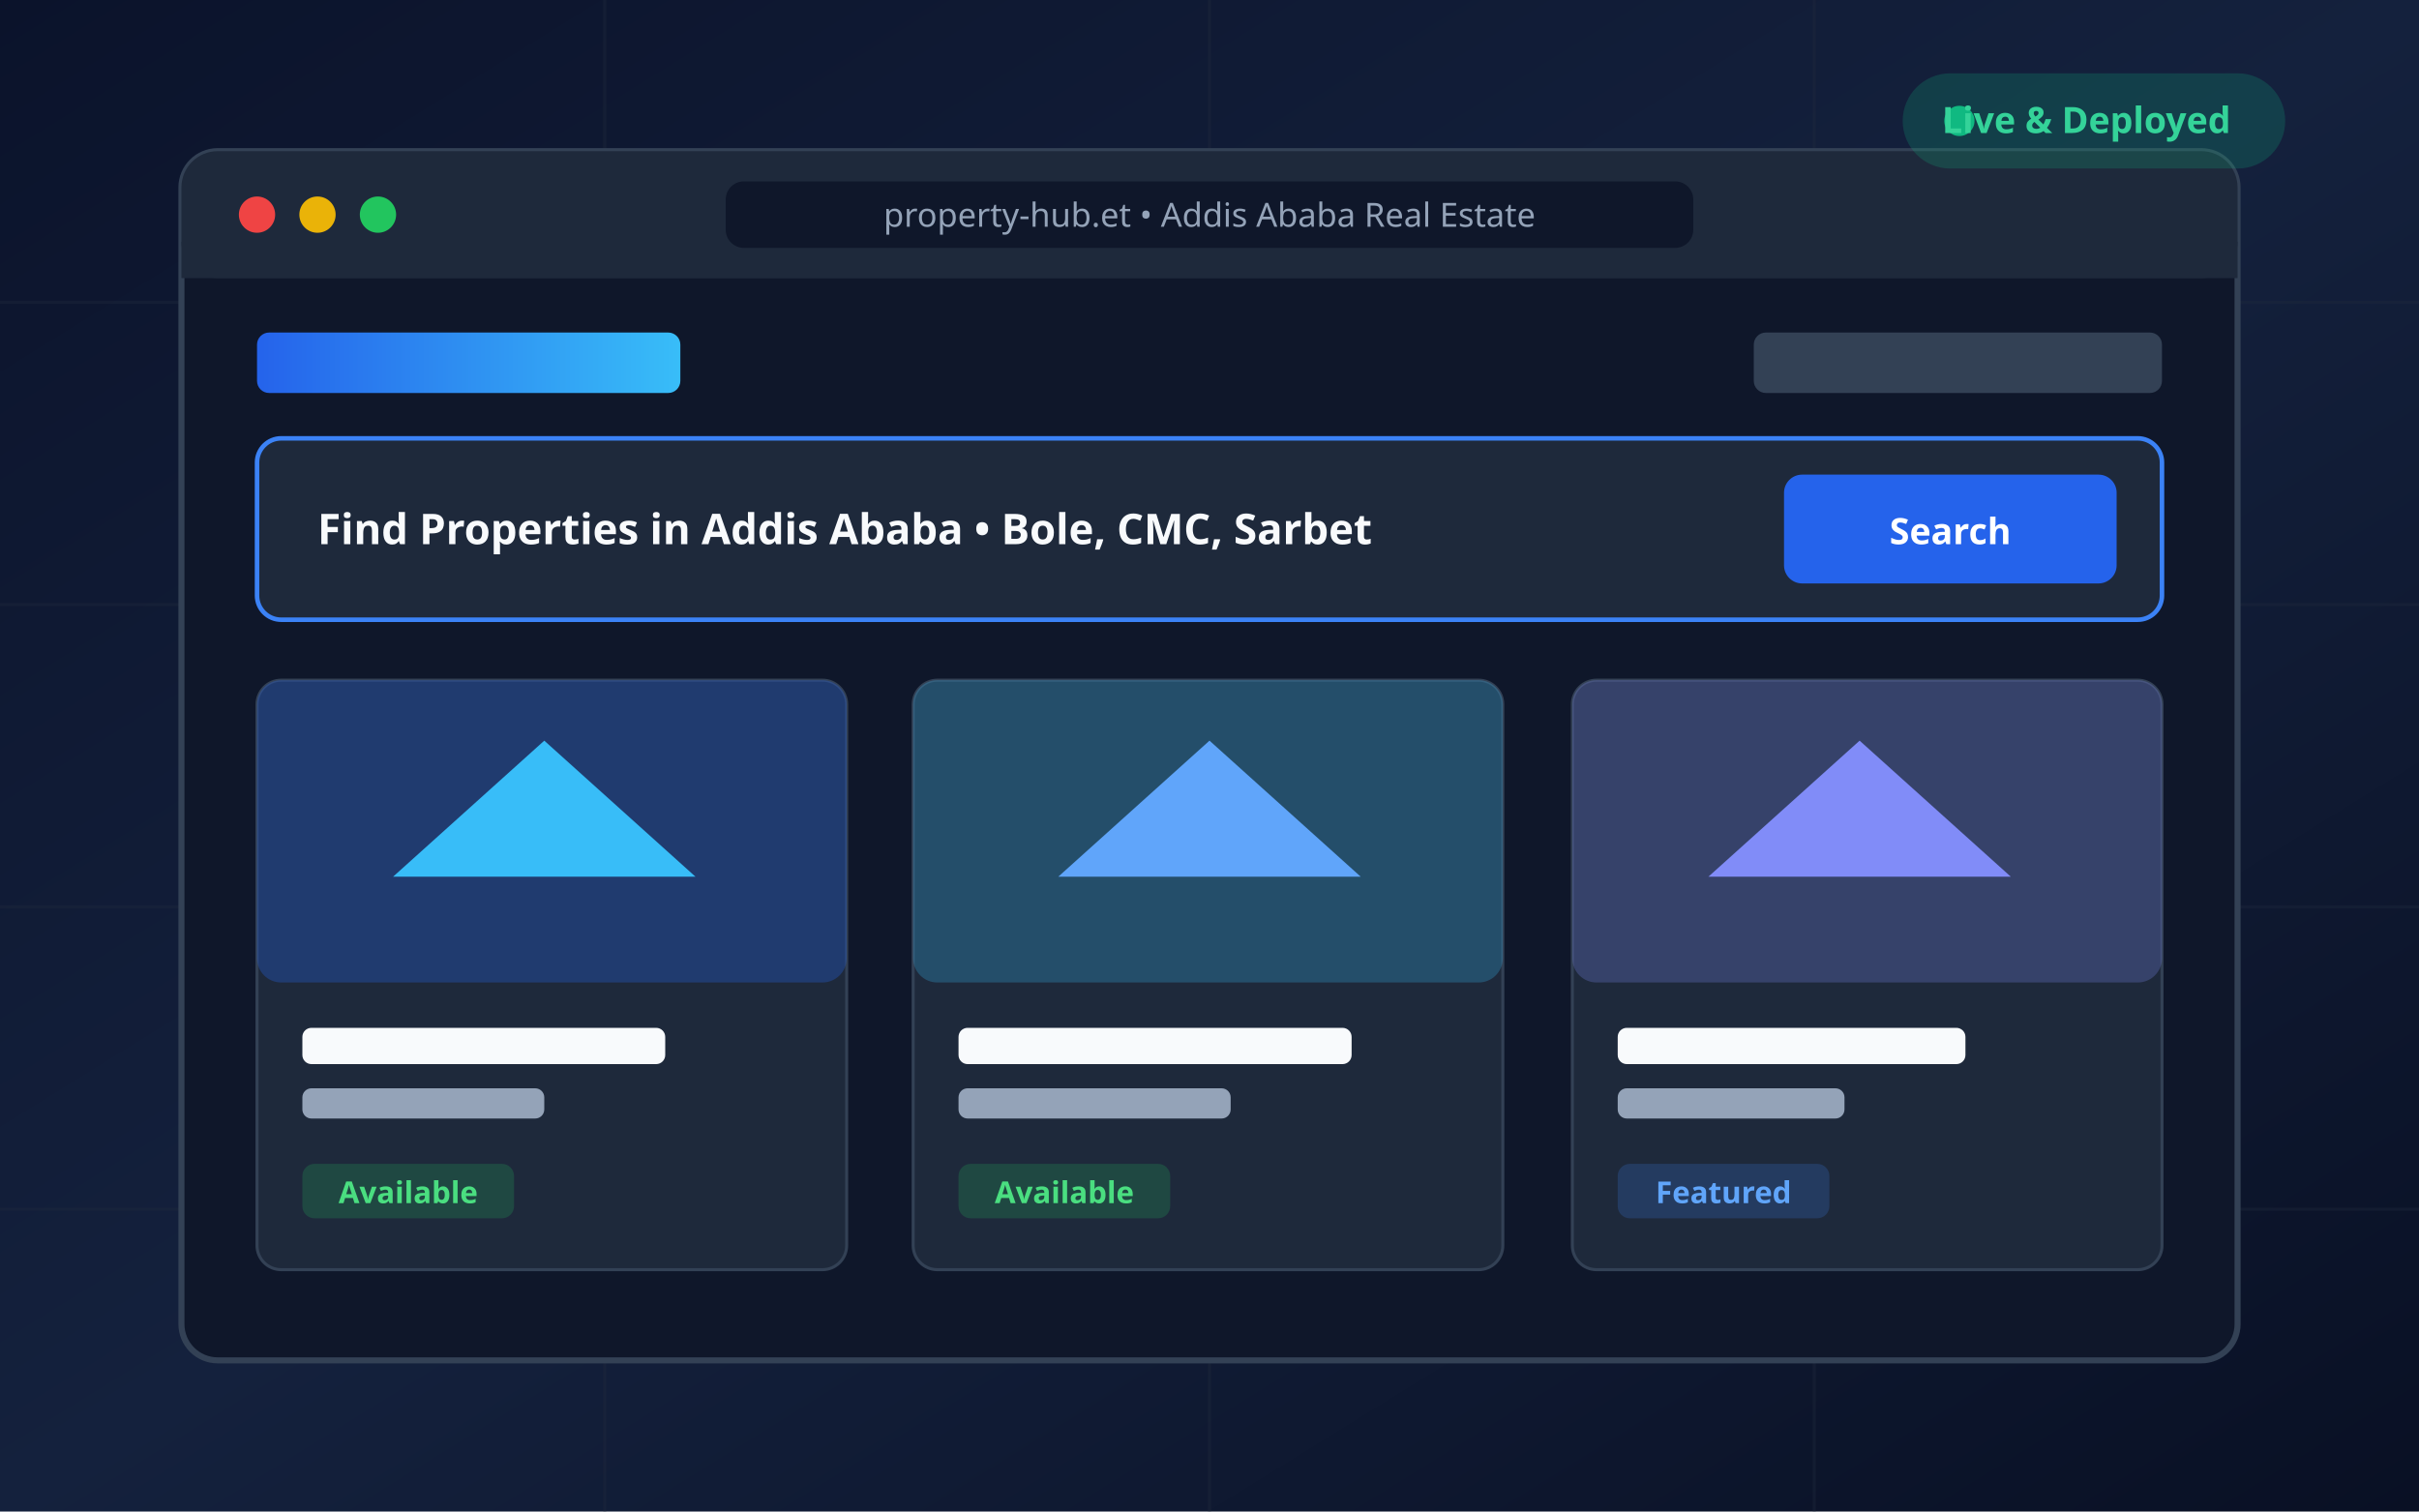
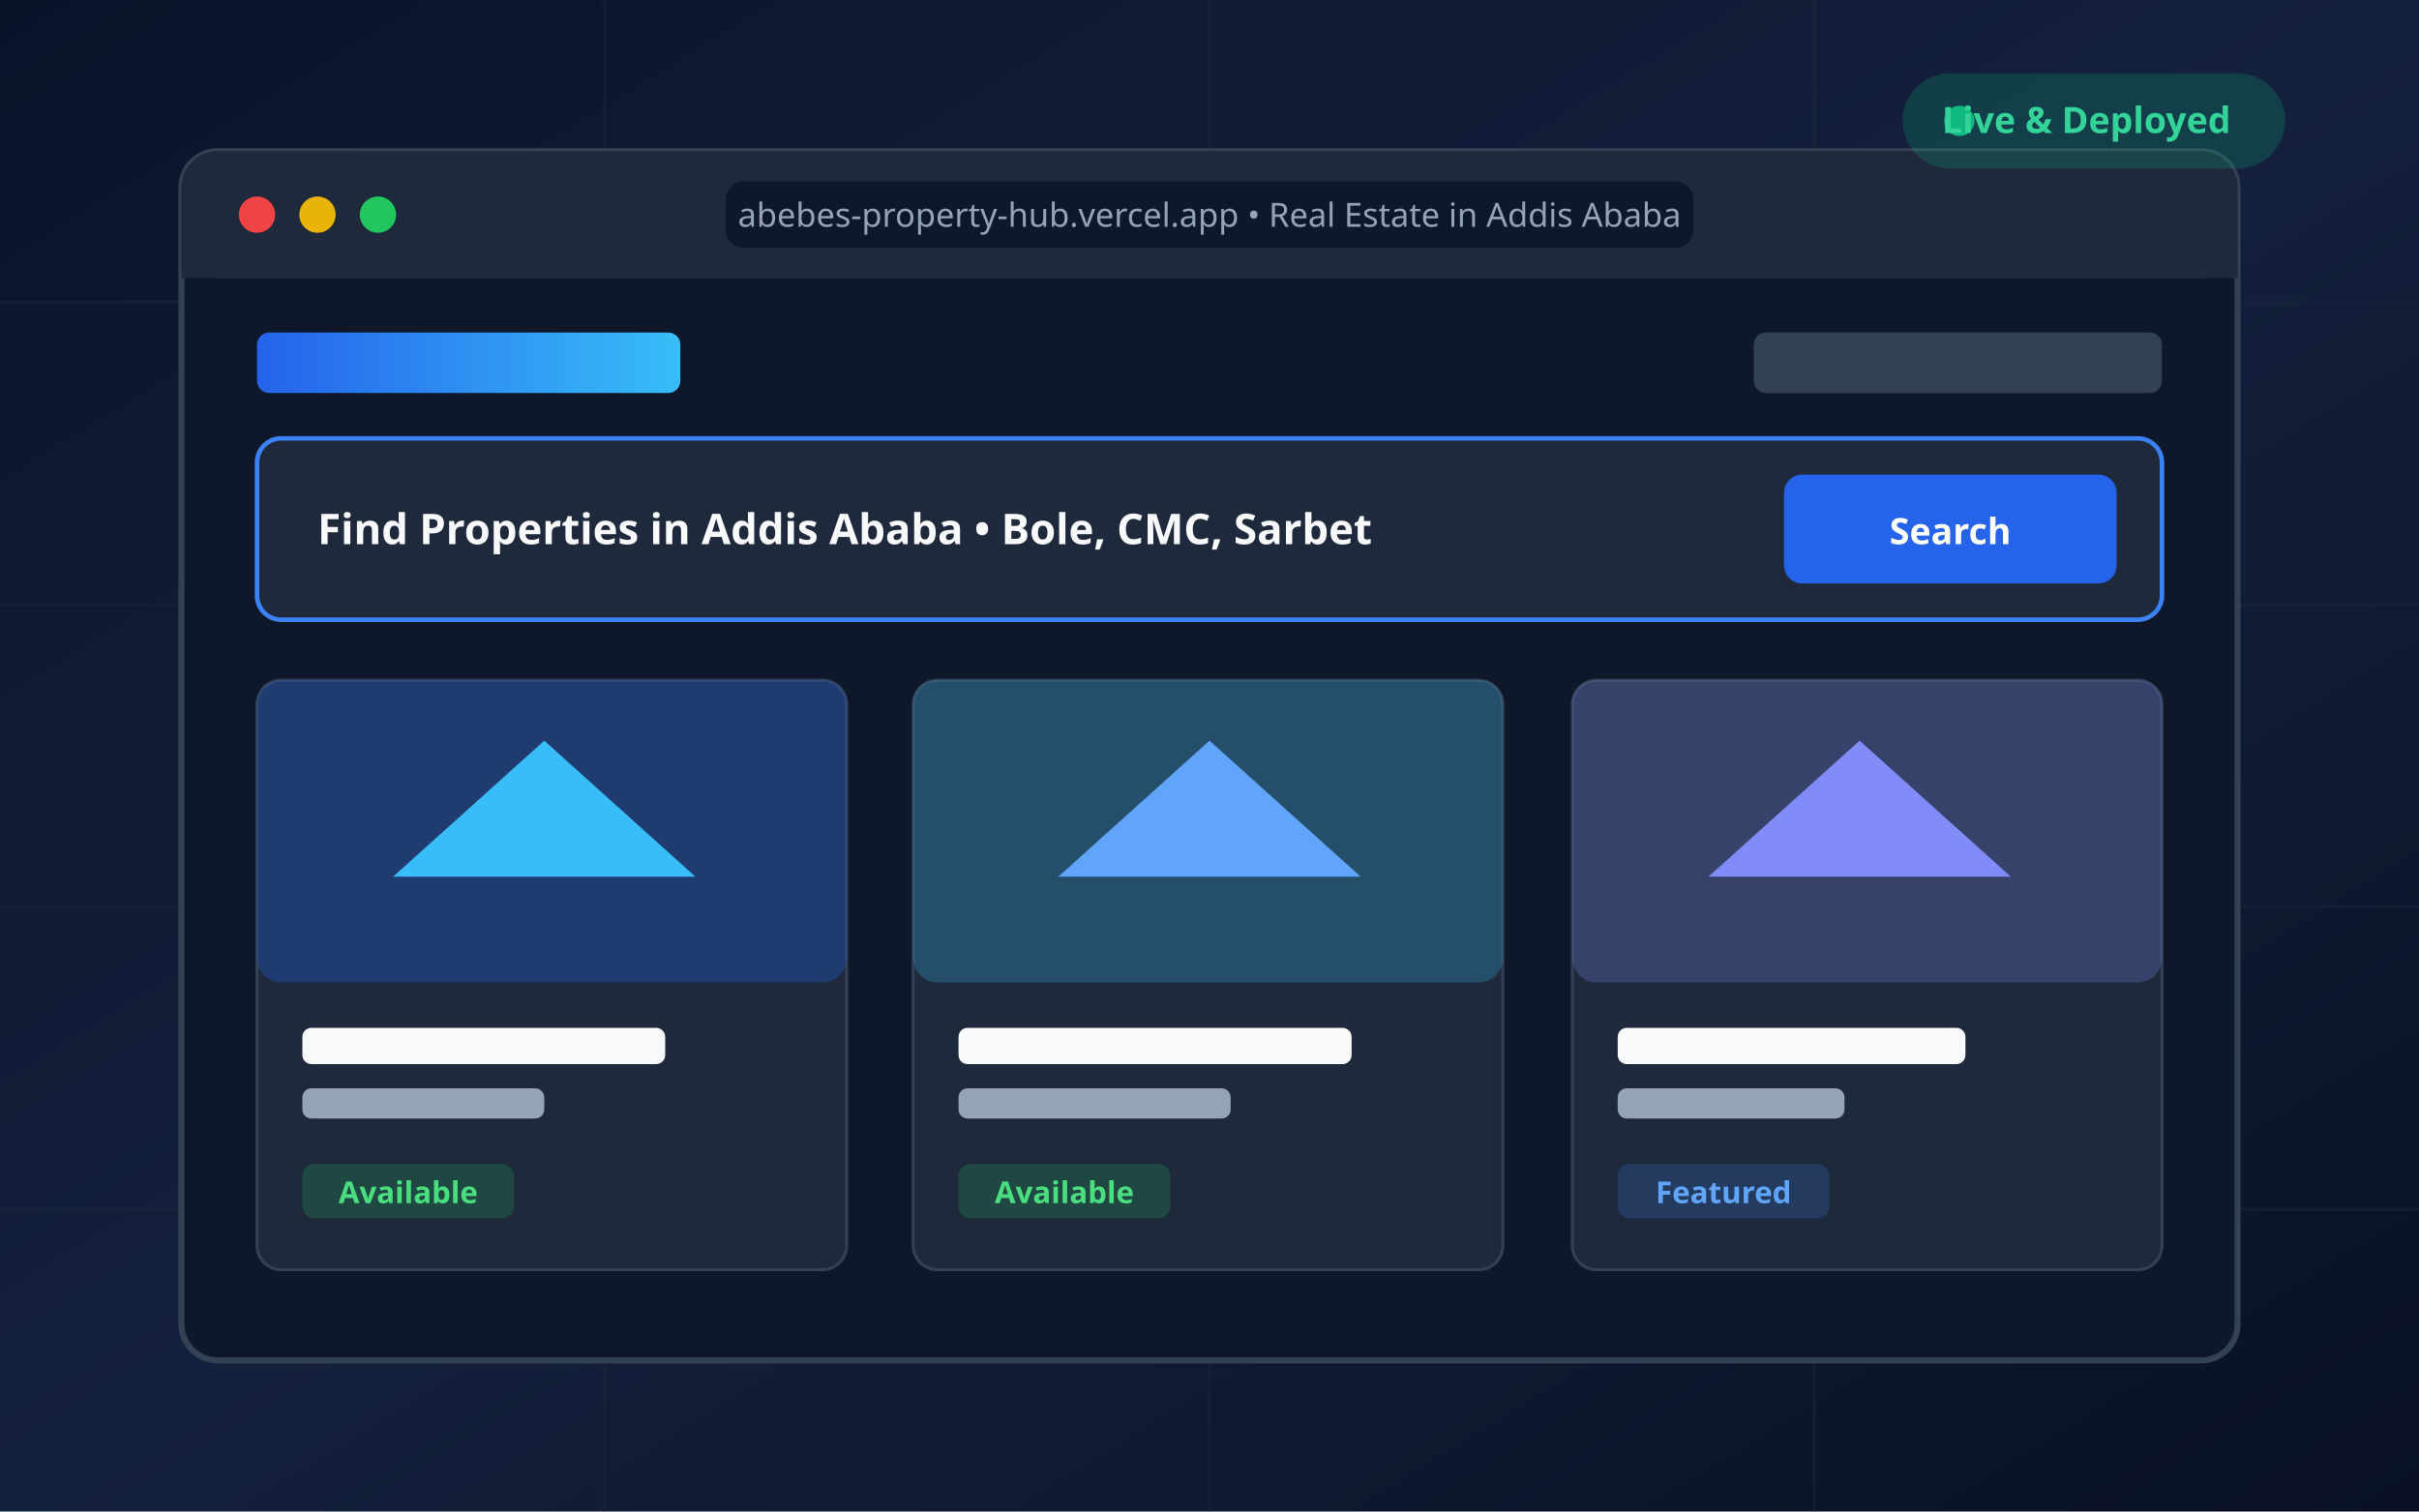
<svg xmlns="http://www.w3.org/2000/svg" viewBox="0 0 800 500" width="800" height="500">
  <defs>
    <linearGradient id="bg" x1="0%" y1="0%" x2="100%" y2="100%">
      <stop offset="0%" stop-color="#0b132b" />
      <stop offset="50%" stop-color="#14213d" />
      <stop offset="100%" stop-color="#091024" />
    </linearGradient>
    <linearGradient id="blueGlow" x1="0%" y1="0%" x2="100%" y2="0%">
      <stop offset="0%" stop-color="#2563eb" />
      <stop offset="100%" stop-color="#38bdf8" />
    </linearGradient>
  </defs>
  <rect width="800" height="500" fill="url(#bg)" />
  <g stroke="#1e293b" stroke-width="1" opacity="0.4">
    <line x1="0" y1="100" x2="800" y2="100" />
    <line x1="0" y1="200" x2="800" y2="200" />
    <line x1="0" y1="300" x2="800" y2="300" />
    <line x1="0" y1="400" x2="800" y2="400" />
    <line x1="200" y1="0" x2="200" y2="500" />
    <line x1="400" y1="0" x2="400" y2="500" />
    <line x1="600" y1="0" x2="600" y2="500" />
  </g>
  <g transform="translate(60, 50)">
    <rect width="680" height="400" rx="12" fill="#0f172a" stroke="#334155" stroke-width="2" />
    <rect width="680" height="42" rx="12" fill="#1e293b" />
    <rect y="30" width="680" height="12" fill="#1e293b" />
    <circle cx="25" cy="21" r="6" fill="#ef4444" />
    <circle cx="45" cy="21" r="6" fill="#eab308" />
    <circle cx="65" cy="21" r="6" fill="#22c55e" />
    <rect x="180" y="10" width="320" height="22" rx="6" fill="#0f172a" />
-     <text x="340" y="25" fill="#94a3b8" font-family="system-ui, sans-serif" font-size="11" text-anchor="middle">property-hub.et • Addis Ababa Real Estate</text>
+     <text x="340" y="25" fill="#94a3b8" font-family="system-ui, sans-serif" font-size="11" text-anchor="middle">abebes-property-hub.vercel.app • Real Estate in Addis Ababa</text>
    <rect x="25" y="60" width="140" height="20" rx="4" fill="url(#blueGlow)" />
    <rect x="520" y="60" width="135" height="20" rx="4" fill="#334155" />
    <rect x="25" y="95" width="630" height="60" rx="8" fill="#1e293b" stroke="#3b82f6" stroke-width="1.5" />
    <text x="45" y="130" fill="#f8fafc" font-family="system-ui, sans-serif" font-weight="bold" font-size="14">Find Properties in Addis Ababa • Bole, CMC, Sarbet</text>
    <rect x="530" y="107" width="110" height="36" rx="6" fill="#2563eb" />
    <text x="585" y="130" fill="#ffffff" font-family="system-ui, sans-serif" font-weight="600" font-size="12" text-anchor="middle">Search</text>
    <rect x="25" y="175" width="195" height="195" rx="8" fill="#1e293b" stroke="#334155" stroke-width="1" />
    <rect x="25" y="175" width="195" height="100" rx="8" fill="#2563eb" opacity="0.3" />
    <path d="M70 240 L120 195 L170 240 Z" fill="#38bdf8" />
    <rect x="40" y="290" width="120" height="12" rx="3" fill="#f8fafc" />
    <rect x="40" y="310" width="80" height="10" rx="3" fill="#94a3b8" />
    <rect x="40" y="335" width="70" height="18" rx="4" fill="#22c55e" opacity="0.2" />
    <text x="75" y="348" fill="#4ade80" font-family="system-ui, sans-serif" font-size="10" font-weight="bold" text-anchor="middle">Available</text>
    <rect x="242" y="175" width="195" height="195" rx="8" fill="#1e293b" stroke="#334155" stroke-width="1" />
    <rect x="242" y="175" width="195" height="100" rx="8" fill="#38bdf8" opacity="0.25" />
    <path d="M290 240 L340 195 L390 240 Z" fill="#60a5fa" />
    <rect x="257" y="290" width="130" height="12" rx="3" fill="#f8fafc" />
    <rect x="257" y="310" width="90" height="10" rx="3" fill="#94a3b8" />
    <rect x="257" y="335" width="70" height="18" rx="4" fill="#22c55e" opacity="0.2" />
    <text x="292" y="348" fill="#4ade80" font-family="system-ui, sans-serif" font-size="10" font-weight="bold" text-anchor="middle">Available</text>
    <rect x="460" y="175" width="195" height="195" rx="8" fill="#1e293b" stroke="#334155" stroke-width="1" />
    <rect x="460" y="175" width="195" height="100" rx="8" fill="#818cf8" opacity="0.25" />
    <path d="M505 240 L555 195 L605 240 Z" fill="#818cf8" />
    <rect x="475" y="290" width="115" height="12" rx="3" fill="#f8fafc" />
    <rect x="475" y="310" width="75" height="10" rx="3" fill="#94a3b8" />
    <rect x="475" y="335" width="70" height="18" rx="4" fill="#3b82f6" opacity="0.2" />
    <text x="510" y="348" fill="#60a5fa" font-family="system-ui, sans-serif" font-size="10" font-weight="bold" text-anchor="middle">Featured</text>
  </g>
  <rect x="630" y="25" width="125" height="30" rx="15" fill="#10b981" opacity="0.2" stroke="#10b981" stroke-width="1.5" />
  <circle cx="648" cy="40" r="5" fill="#10b981" />
  <text x="690" y="44" fill="#34d399" font-family="system-ui, sans-serif" font-size="12" font-weight="bold" text-anchor="middle">Live &amp; Deployed</text>
</svg>
